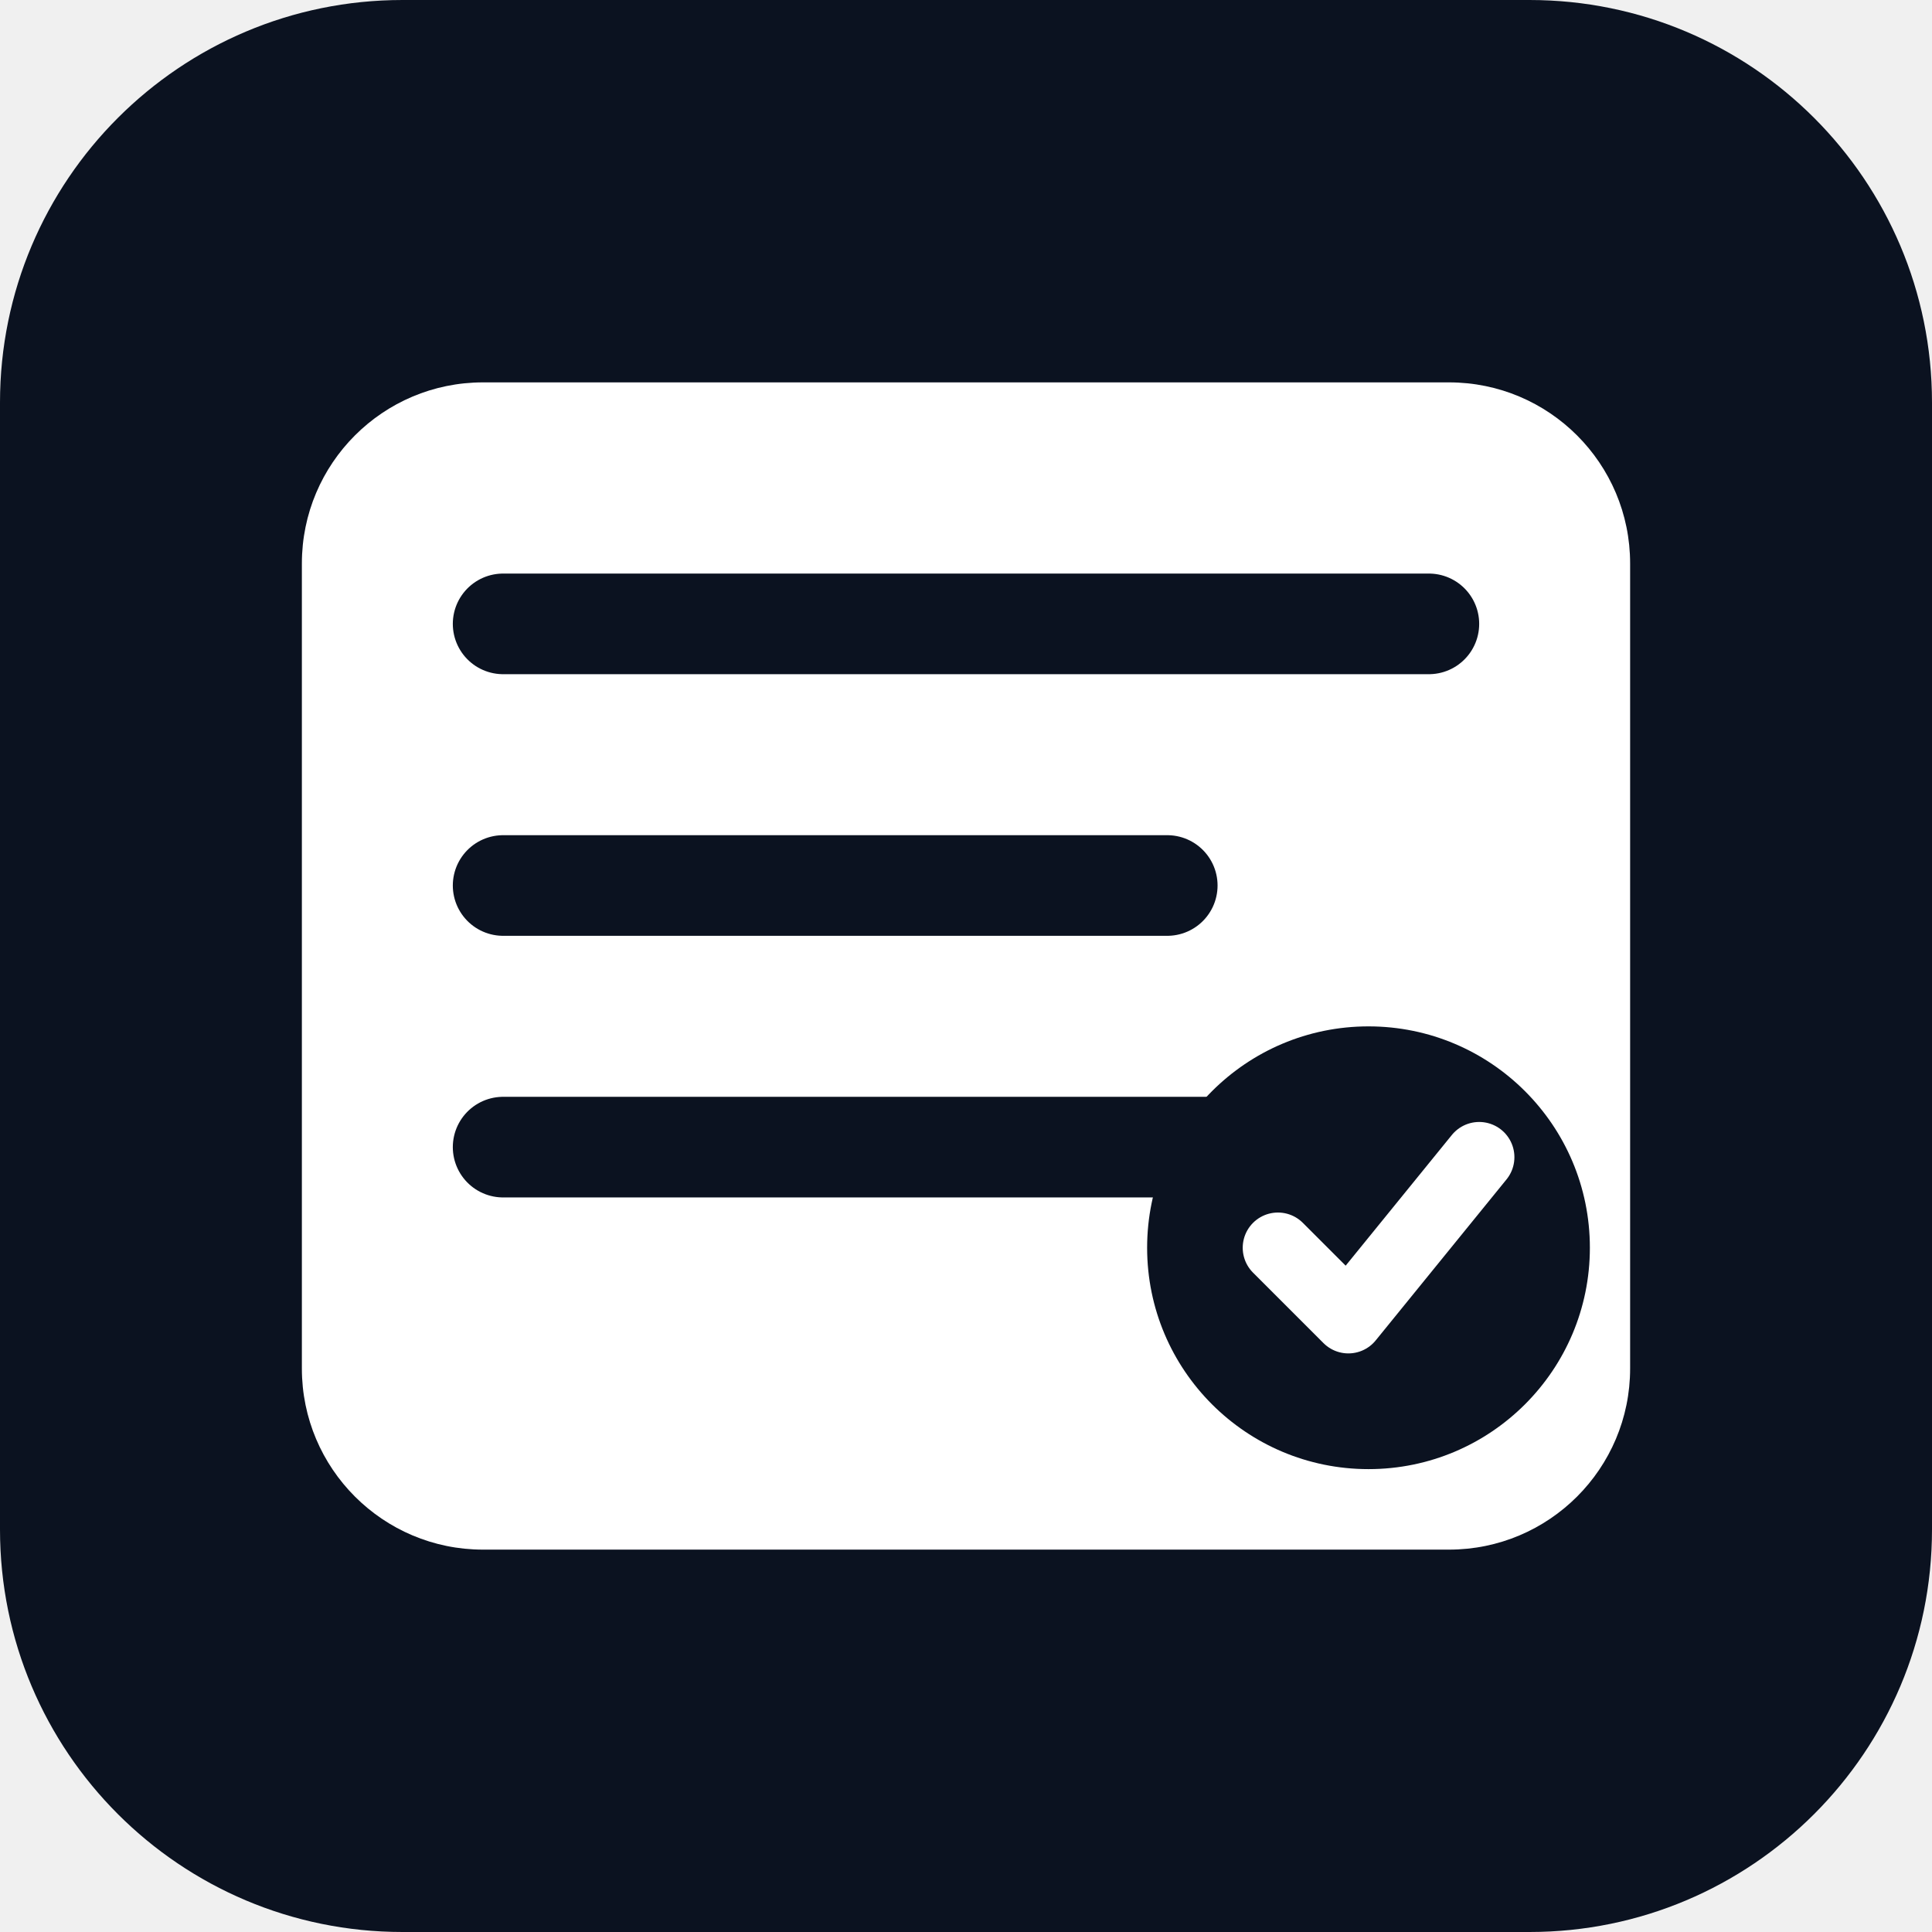
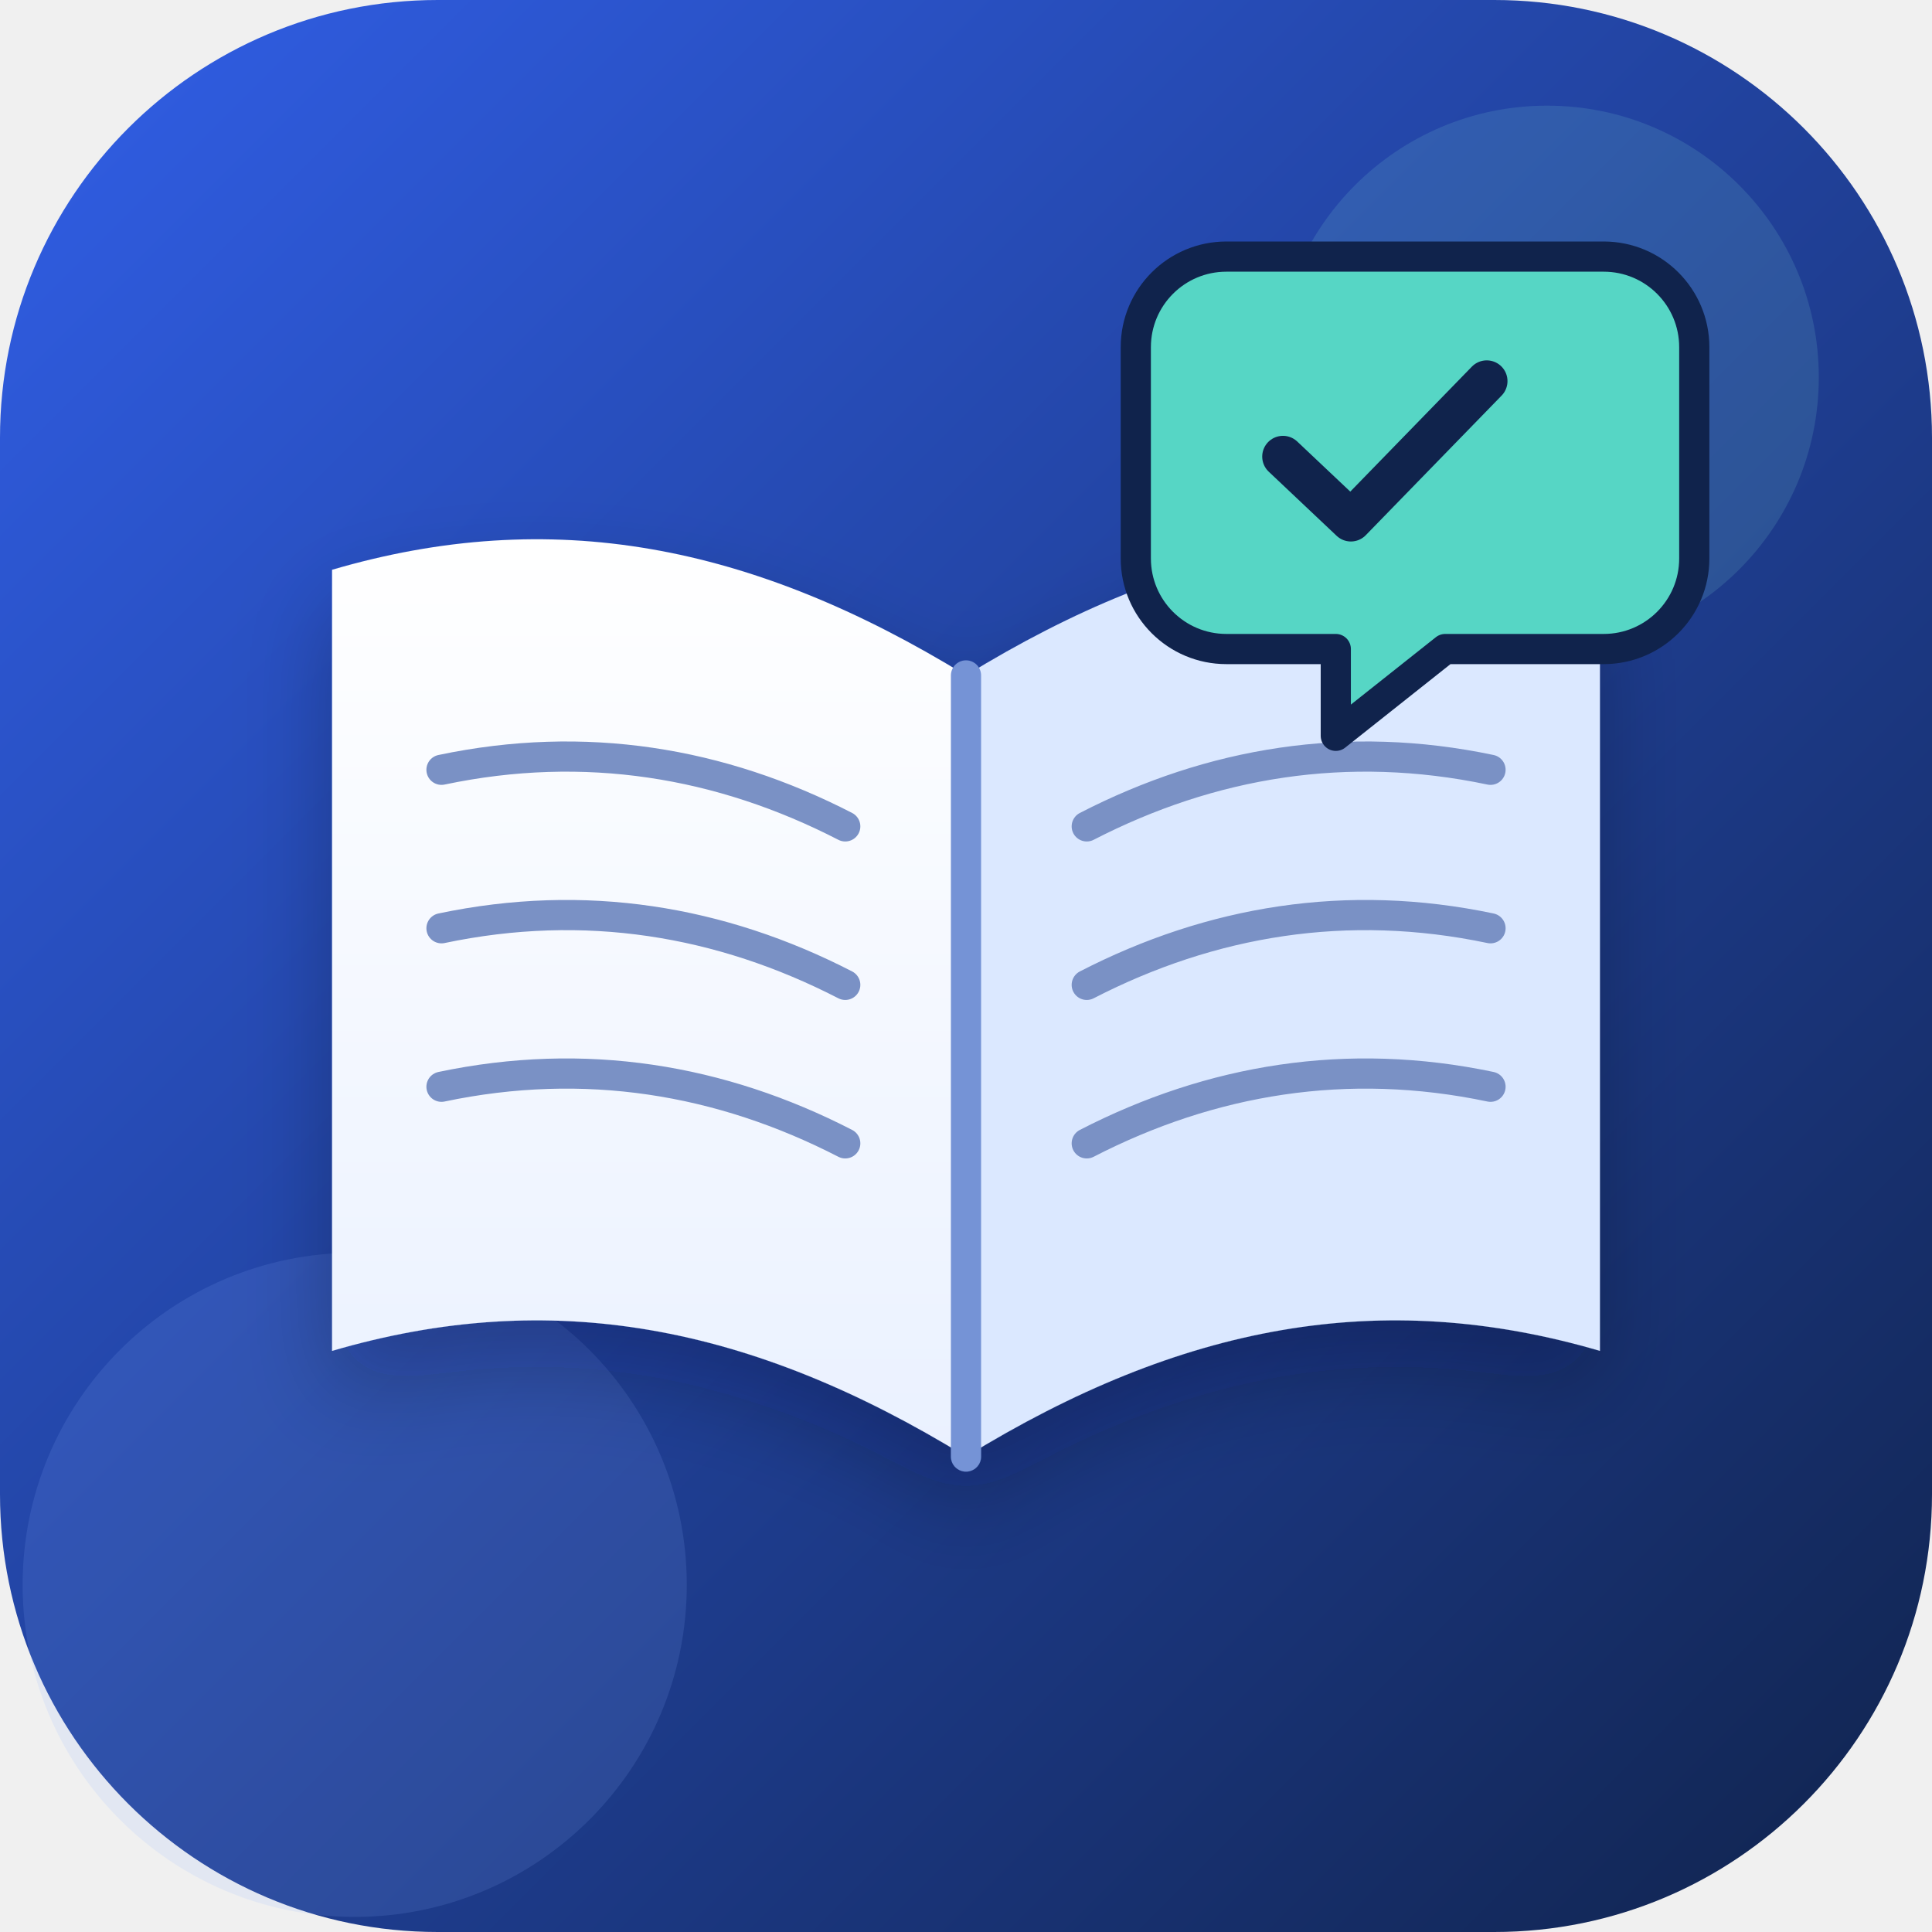
- <svg xmlns="http://www.w3.org/2000/svg" viewBox="0 0 192 192">
-   <rect width="192" height="192" rx="40" fill="#0b1220" />
-   <rect x="30" y="38" width="132" height="116" rx="18" fill="#fff" />
-   <path d="M50 62h92M50 88h66M50 114h82" stroke="#0b1220" stroke-width="10" stroke-linecap="round" />
-   <circle cx="136" cy="124" r="22" fill="#0b1220" />
-   <path d="M127 124l7 7 13-16" fill="none" stroke="#fff" stroke-width="7" stroke-linecap="round" stroke-linejoin="round" />
+ <svg xmlns="http://www.w3.org/2000/svg" width="512" height="512" viewBox="0 0 512 512">
+   <defs>
+     <linearGradient id="bg" x1="0" y1="0" x2="1" y2="1">
+       <stop offset="0" stop-color="#315fe8" />
+       <stop offset="1" stop-color="#10234c" />
+     </linearGradient>
+     <linearGradient id="page" x1="0" y1="0" x2="0" y2="1">
+       <stop offset="0" stop-color="#ffffff" />
+       <stop offset="1" stop-color="#eaf1ff" />
+     </linearGradient>
+     <filter id="shadow" x="-30%" y="-30%" width="160%" height="170%">
+       <feDropShadow dx="0" dy="12" stdDeviation="12" flood-color="#06122b" flood-opacity=".25" />
+     </filter>
+   </defs>
+   <rect width="512" height="512" rx="116" fill="url(#bg)" />
+   <circle cx="410" cy="100" r="72" fill="#8de8dc" opacity=".14" />
+   <circle cx="94" cy="420" r="88" fill="#8db2ff" opacity=".14" />
+   <g filter="url(#shadow)">
+     <path d="M88 151c58-17 111-7 168 28v207c-57-35-110-45-168-28z" fill="url(#page)" />
+     <path d="M424 151c-58-17-111-7-168 28v207c57-35 110-45 168-28z" fill="#dbe8ff" />
+     <path d="M256 179v207" stroke="#7593d6" stroke-width="8" stroke-linecap="round" />
+     <path d="M117 204c38-8 74-2 107 15M117 246c38-8 74-2 107 15M117 288c38-8 74-2 107 15M395 204c-38-8-74-2-107 15M395 246c-38-8-74-2-107 15M395 288c-38-8-74-2-107 15" fill="none" stroke="#7a91c5" stroke-width="8" stroke-linecap="round" />
+   </g>
+   <g transform="translate(315 68)">
+     <path d="M10 0h100a24 24 0 0 1 24 24v56a24 24 0 0 1-24 24H68l-29 23v-23H10A24 24 0 0 1-14 80V24A24 24 0 0 1 10 0z" fill="#56d6c5" stroke="#10234c" stroke-width="8" stroke-linejoin="round" />
+     <path d="m25 53 18 17 36-37" fill="none" stroke="#10234c" stroke-width="11" stroke-linecap="round" stroke-linejoin="round" />
+   </g>
</svg>
